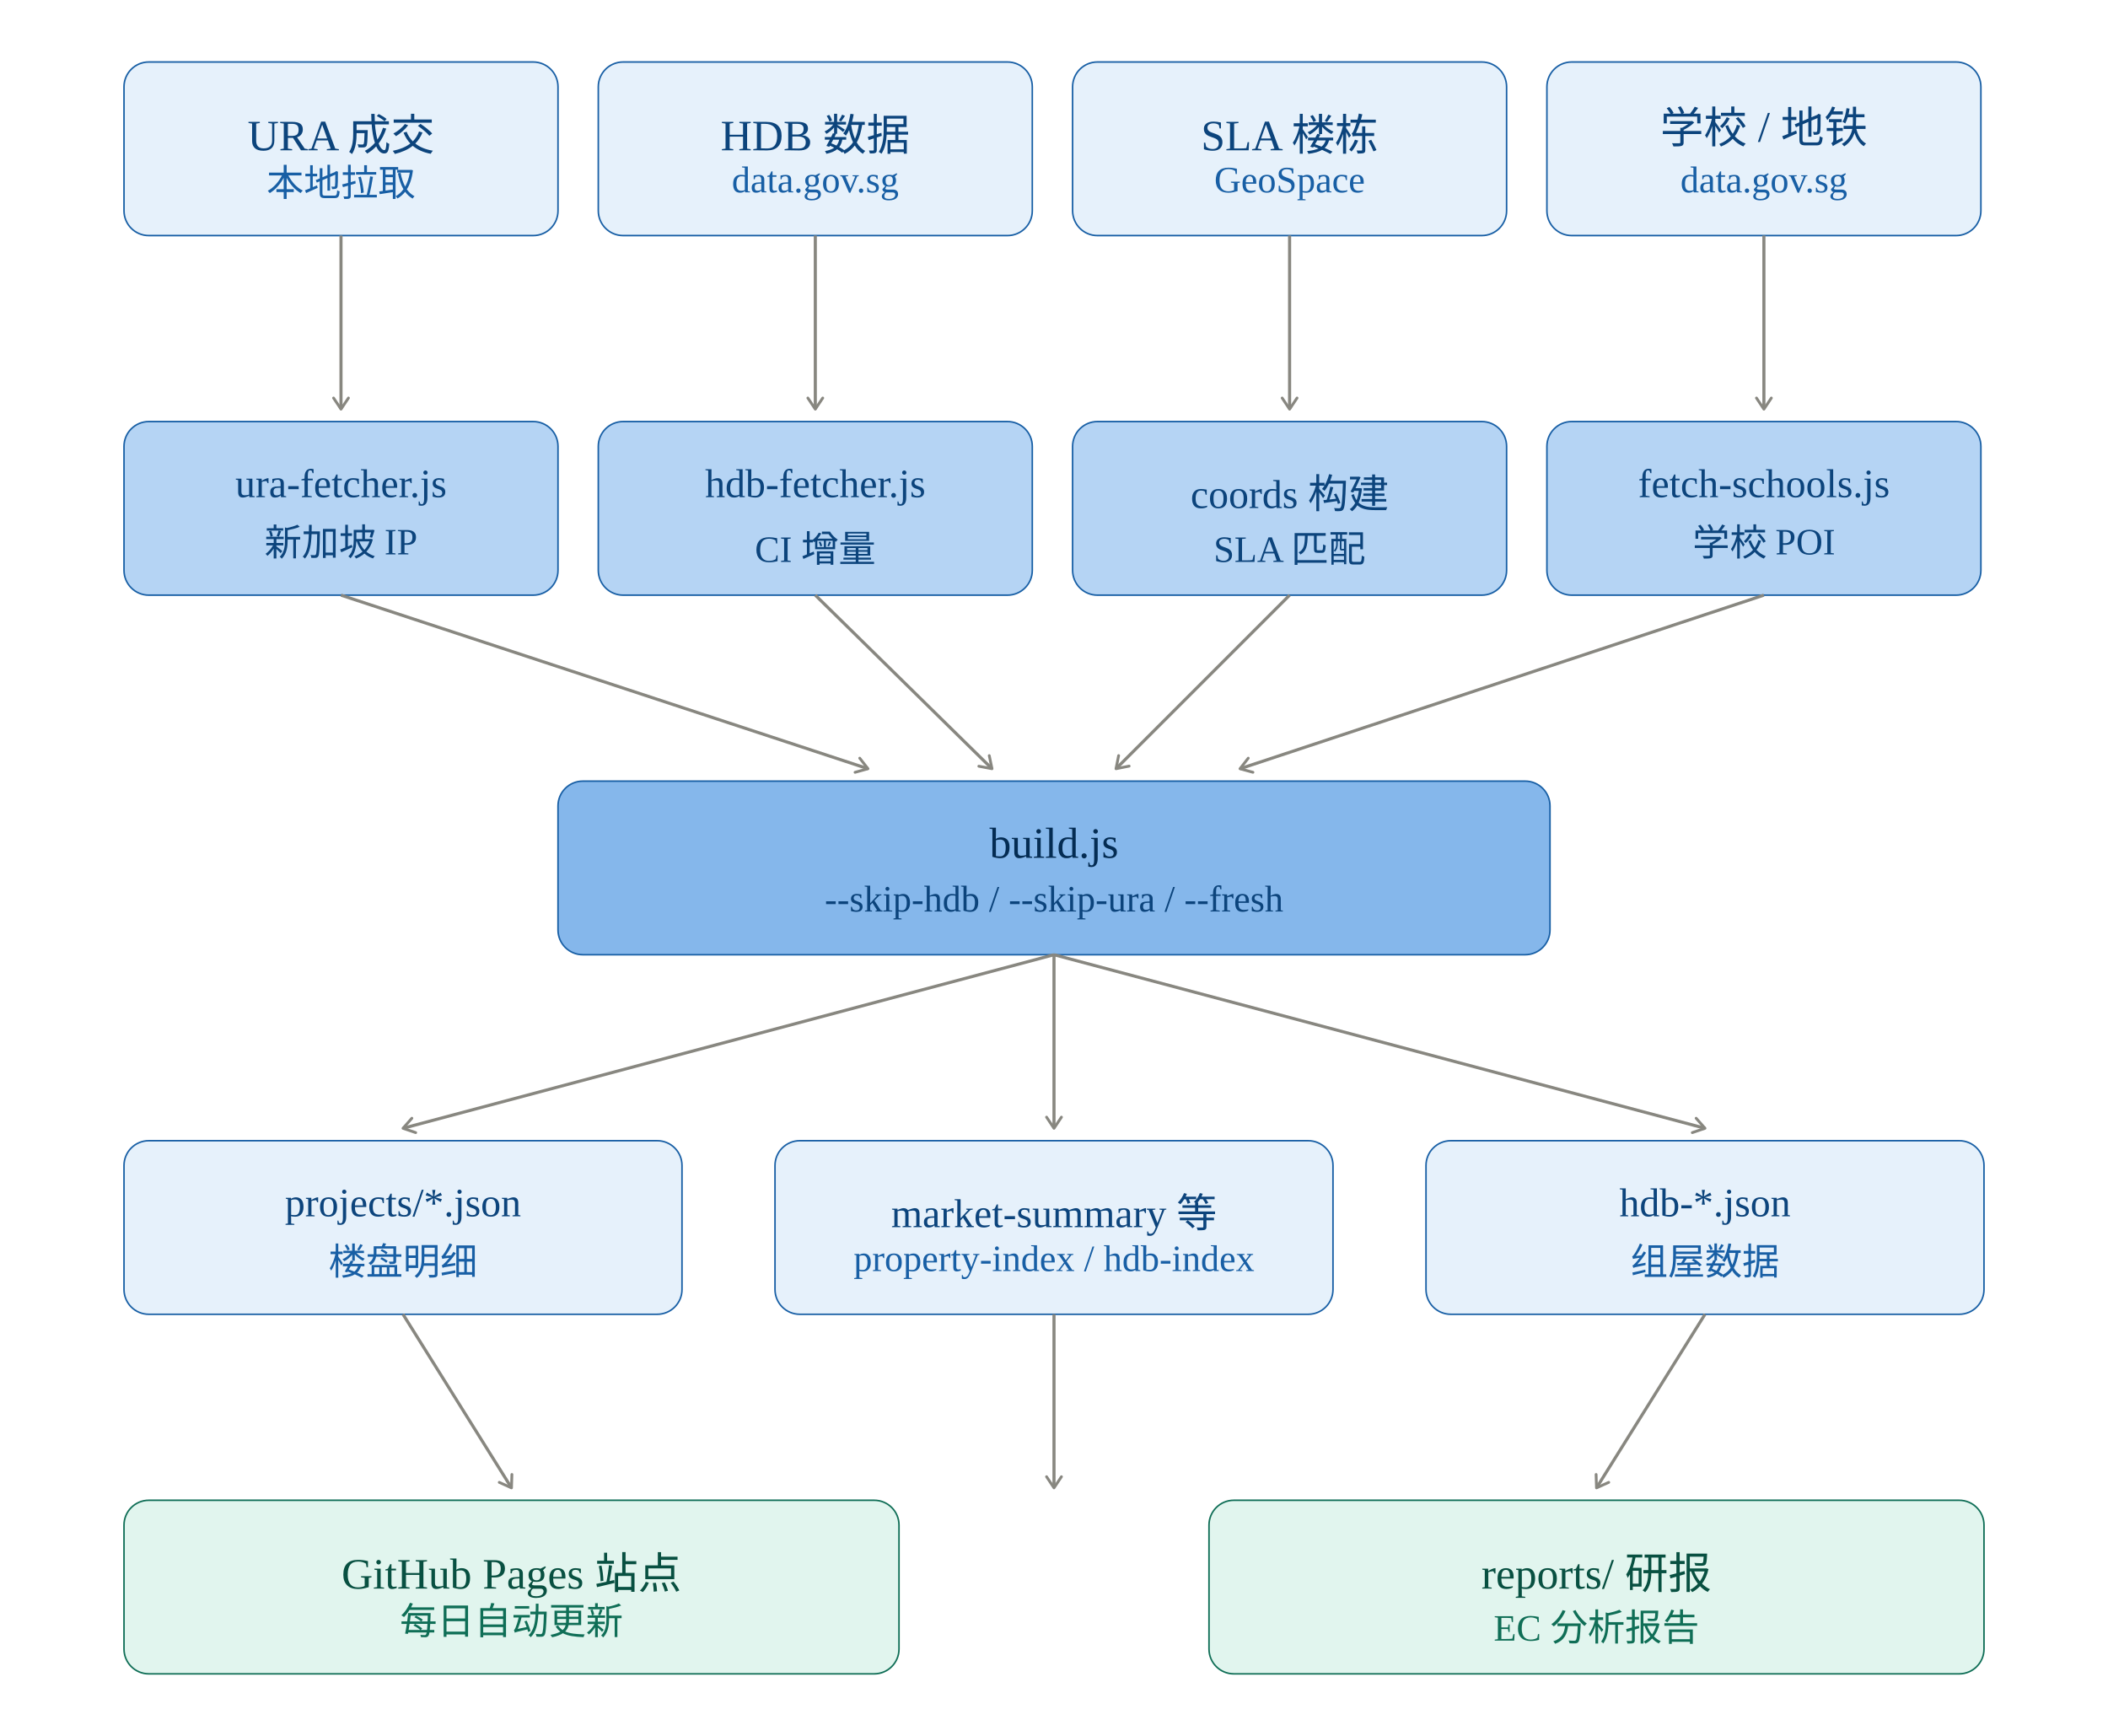
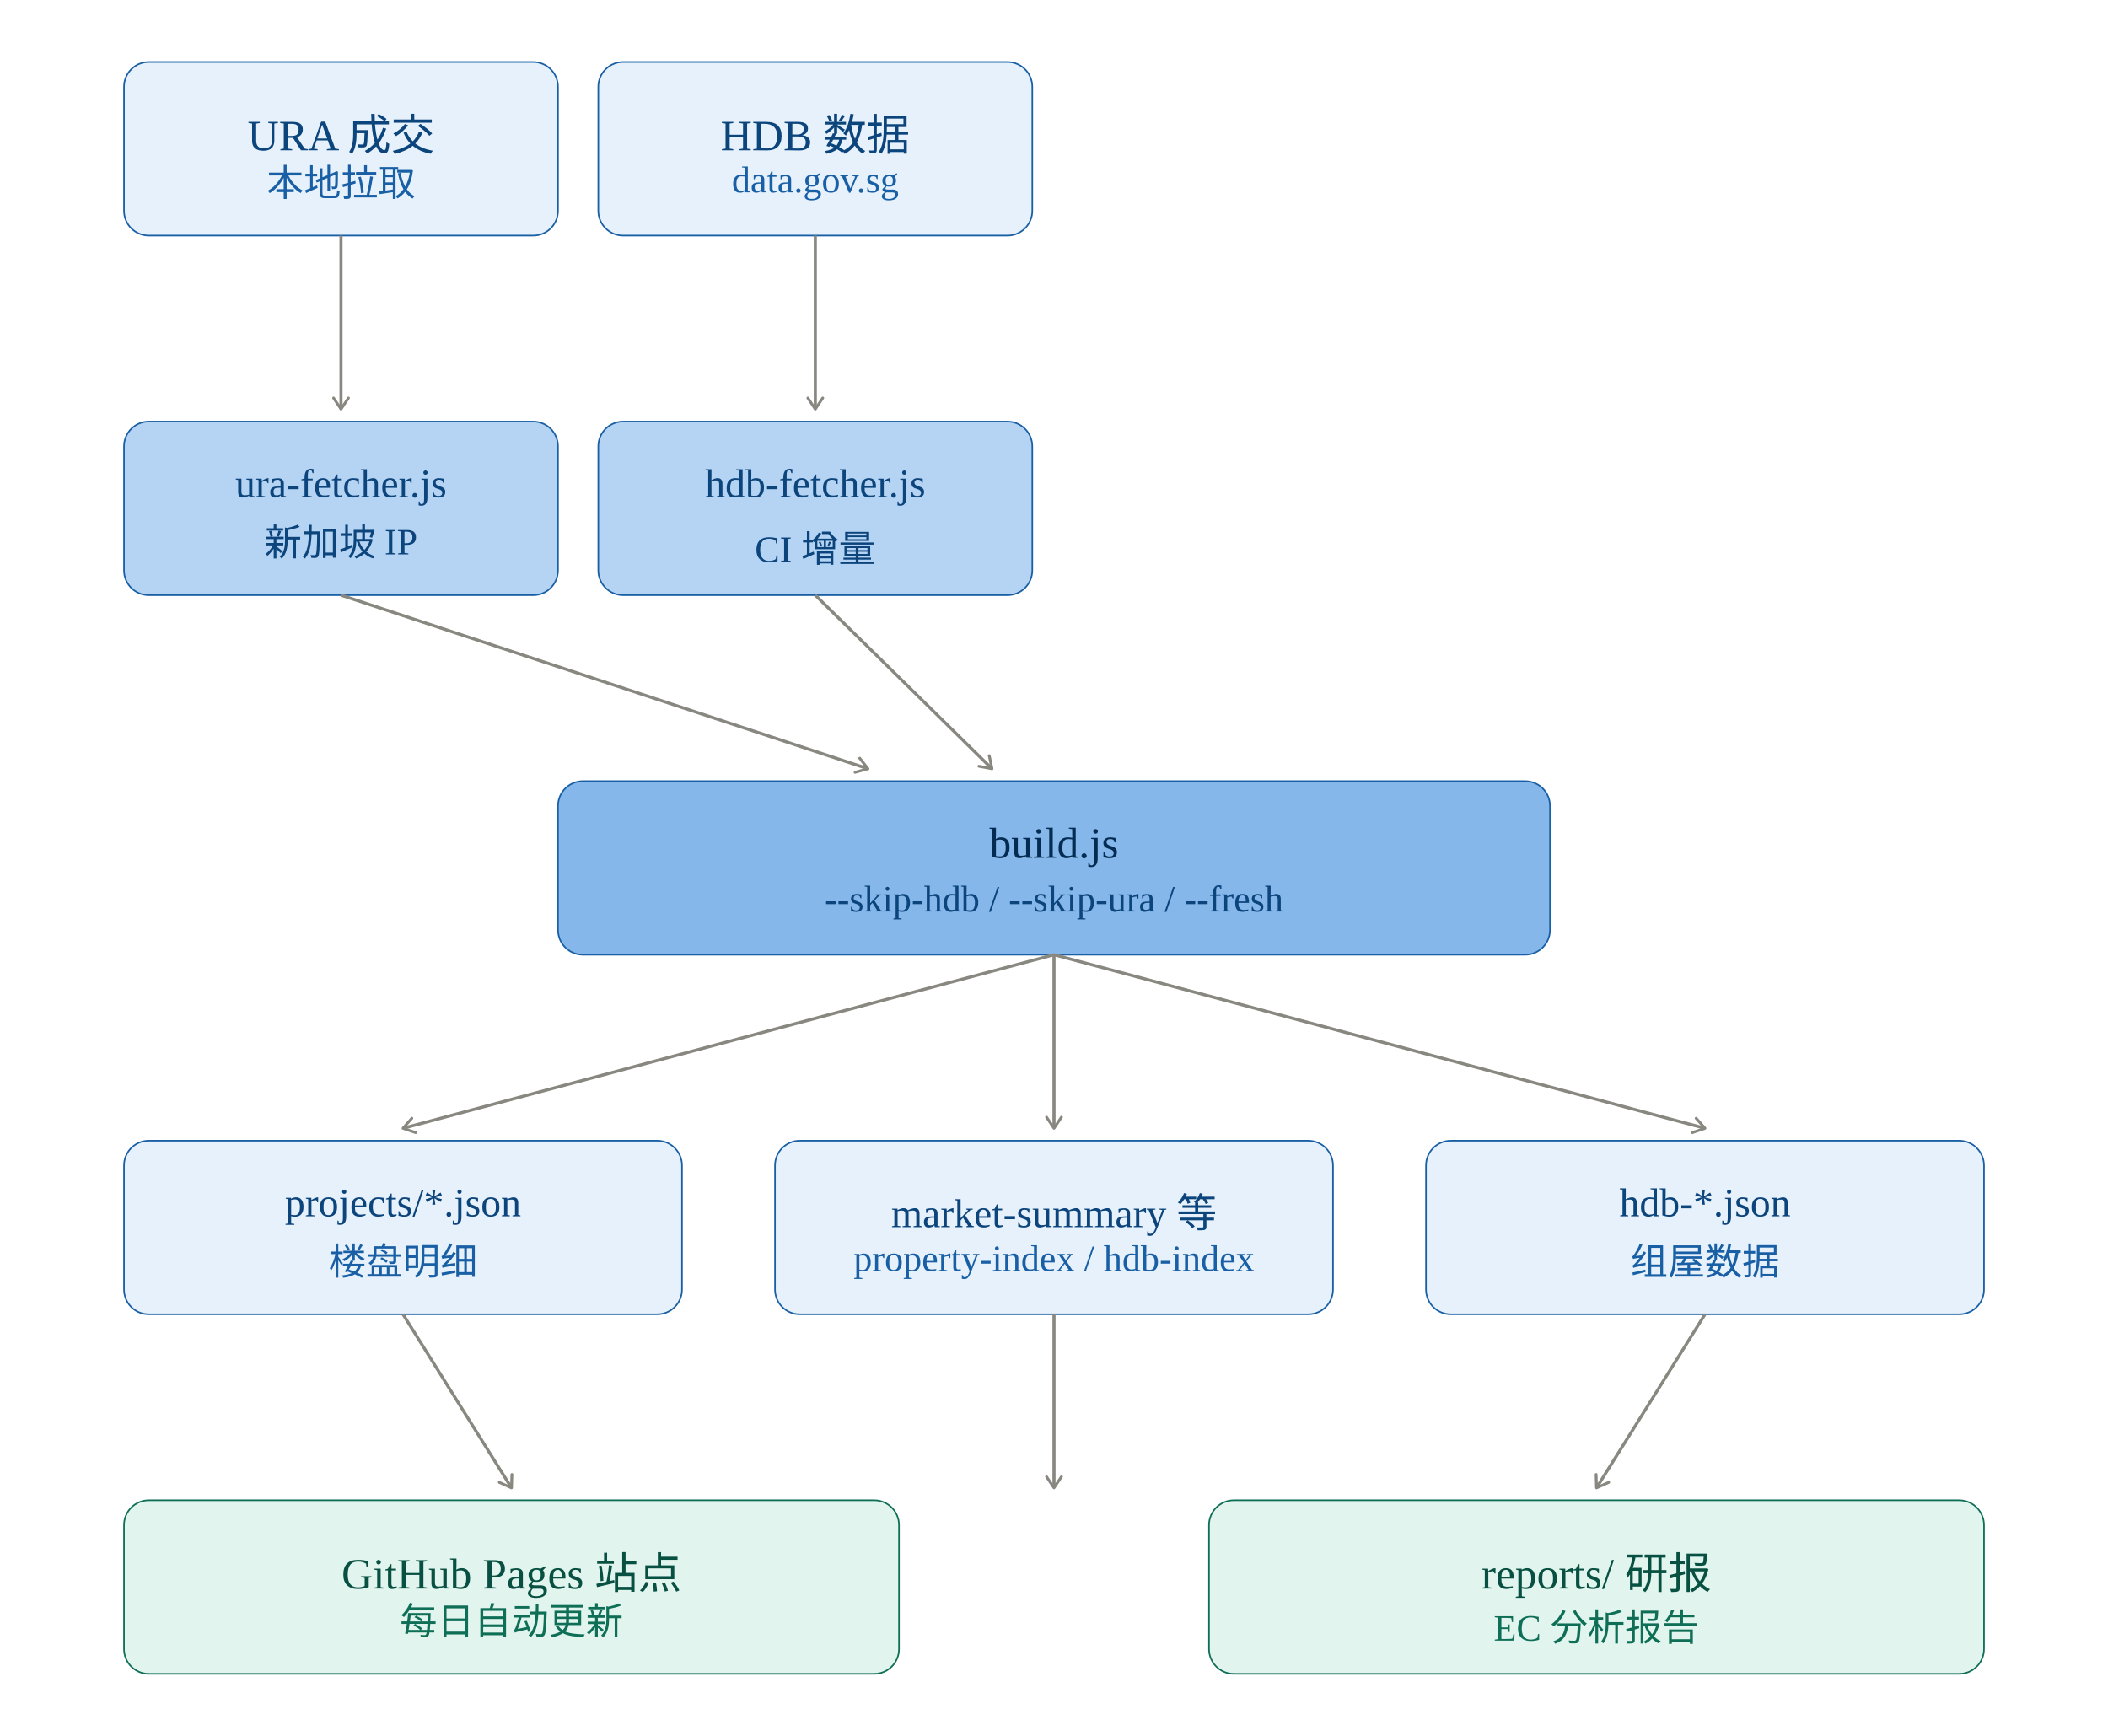
<svg xmlns="http://www.w3.org/2000/svg" viewBox="0 0 680 560" width="100%" role="img">
  <defs>
    <marker id="arrow" viewBox="0 0 10 10" refX="8" refY="5" markerWidth="6" markerHeight="6" orient="auto-start-reverse">
      <path d="M2 1L8 5L2 9" fill="none" stroke="context-stroke" stroke-width="1.5" stroke-linecap="round" stroke-linejoin="round" />
    </marker>
  </defs>
  <g>
    <rect x="40" y="20" width="140" height="56" rx="8" fill="#E6F1FB" stroke="#185FA5" stroke-width="0.5" />
    <text x="110" y="40" text-anchor="middle" dominant-baseline="central" font-size="14" font-weight="500" fill="#0C447C">URA 成交</text>
    <text x="110" y="58" text-anchor="middle" dominant-baseline="central" font-size="12" fill="#185FA5">本地拉取</text>
    <rect x="193" y="20" width="140" height="56" rx="8" fill="#E6F1FB" stroke="#185FA5" stroke-width="0.5" />
    <text x="263" y="40" text-anchor="middle" dominant-baseline="central" font-size="14" font-weight="500" fill="#0C447C">HDB 数据</text>
    <text x="263" y="58" text-anchor="middle" dominant-baseline="central" font-size="12" fill="#185FA5">data.gov.sg</text>
-     <rect x="346" y="20" width="140" height="56" rx="8" fill="#E6F1FB" stroke="#185FA5" stroke-width="0.5" />
-     <text x="416" y="40" text-anchor="middle" dominant-baseline="central" font-size="14" font-weight="500" fill="#0C447C">SLA 楼栋</text>
-     <text x="416" y="58" text-anchor="middle" dominant-baseline="central" font-size="12" fill="#185FA5">GeoSpace</text>
-     <rect x="499" y="20" width="140" height="56" rx="8" fill="#E6F1FB" stroke="#185FA5" stroke-width="0.5" />
-     <text x="569" y="40" text-anchor="middle" dominant-baseline="central" font-size="14" font-weight="500" fill="#0C447C">学校 / 地铁</text>
-     <text x="569" y="58" text-anchor="middle" dominant-baseline="central" font-size="12" fill="#185FA5">data.gov.sg</text>
  </g>
  <g>
    <rect x="40" y="136" width="140" height="56" rx="8" fill="#B5D4F4" stroke="#185FA5" stroke-width="0.5" />
    <text x="110" y="156" text-anchor="middle" dominant-baseline="central" font-size="13" font-weight="500" fill="#0C447C">ura-fetcher.js</text>
    <text x="110" y="174" text-anchor="middle" dominant-baseline="central" font-size="12" fill="#0C447C">新加坡 IP</text>
    <rect x="193" y="136" width="140" height="56" rx="8" fill="#B5D4F4" stroke="#185FA5" stroke-width="0.5" />
    <text x="263" y="156" text-anchor="middle" dominant-baseline="central" font-size="13" font-weight="500" fill="#0C447C">hdb-fetcher.js</text>
    <text x="263" y="174" text-anchor="middle" dominant-baseline="central" font-size="12" fill="#0C447C">CI 增量</text>
-     <rect x="346" y="136" width="140" height="56" rx="8" fill="#B5D4F4" stroke="#185FA5" stroke-width="0.5" />
-     <text x="416" y="156" text-anchor="middle" dominant-baseline="central" font-size="13" font-weight="500" fill="#0C447C">coords 构建</text>
-     <text x="416" y="174" text-anchor="middle" dominant-baseline="central" font-size="12" fill="#0C447C">SLA 匹配</text>
-     <rect x="499" y="136" width="140" height="56" rx="8" fill="#B5D4F4" stroke="#185FA5" stroke-width="0.5" />
-     <text x="569" y="156" text-anchor="middle" dominant-baseline="central" font-size="13" font-weight="500" fill="#0C447C">fetch-schools.js</text>
-     <text x="569" y="174" text-anchor="middle" dominant-baseline="central" font-size="12" fill="#0C447C">学校 POI</text>
  </g>
  <rect x="180" y="252" width="320" height="56" rx="8" fill="#85B7EB" stroke="#185FA5" stroke-width="0.5" />
  <text x="340" y="272" text-anchor="middle" dominant-baseline="central" font-size="14" font-weight="500" fill="#042C53">build.js</text>
  <text x="340" y="290" text-anchor="middle" dominant-baseline="central" font-size="12" fill="#0C447C">--skip-hdb / --skip-ura / --fresh</text>
  <g>
    <rect x="40" y="368" width="180" height="56" rx="8" fill="#E6F1FB" stroke="#185FA5" stroke-width="0.5" />
    <text x="130" y="388" text-anchor="middle" dominant-baseline="central" font-size="13" font-weight="500" fill="#0C447C">projects/*.json</text>
    <text x="130" y="406" text-anchor="middle" dominant-baseline="central" font-size="12" fill="#185FA5">楼盘明细</text>
    <rect x="250" y="368" width="180" height="56" rx="8" fill="#E6F1FB" stroke="#185FA5" stroke-width="0.5" />
    <text x="340" y="388" text-anchor="middle" dominant-baseline="central" font-size="13" font-weight="500" fill="#0C447C">market-summary 等</text>
    <text x="340" y="406" text-anchor="middle" dominant-baseline="central" font-size="12" fill="#185FA5">property-index / hdb-index</text>
    <rect x="460" y="368" width="180" height="56" rx="8" fill="#E6F1FB" stroke="#185FA5" stroke-width="0.5" />
    <text x="550" y="388" text-anchor="middle" dominant-baseline="central" font-size="13" font-weight="500" fill="#0C447C">hdb-*.json</text>
    <text x="550" y="406" text-anchor="middle" dominant-baseline="central" font-size="12" fill="#185FA5">组屋数据</text>
  </g>
  <g>
    <rect x="40" y="484" width="250" height="56" rx="8" fill="#E1F5EE" stroke="#0F6E56" stroke-width="0.5" />
    <text x="165" y="504" text-anchor="middle" dominant-baseline="central" font-size="14" font-weight="500" fill="#085041">GitHub Pages 站点</text>
    <text x="165" y="522" text-anchor="middle" dominant-baseline="central" font-size="12" fill="#0F6E56">每日自动更新</text>
    <rect x="390" y="484" width="250" height="56" rx="8" fill="#E1F5EE" stroke="#0F6E56" stroke-width="0.5" />
    <text x="515" y="504" text-anchor="middle" dominant-baseline="central" font-size="14" font-weight="500" fill="#085041">reports/ 研报</text>
    <text x="515" y="522" text-anchor="middle" dominant-baseline="central" font-size="12" fill="#0F6E56">EC 分析报告</text>
  </g>
  <line x1="110" y1="76" x2="110" y2="132" stroke="#888780" stroke-width="1" marker-end="url(#arrow)" />
  <line x1="263" y1="76" x2="263" y2="132" stroke="#888780" stroke-width="1" marker-end="url(#arrow)" />
-   <line x1="416" y1="76" x2="416" y2="132" stroke="#888780" stroke-width="1" marker-end="url(#arrow)" />
-   <line x1="569" y1="76" x2="569" y2="132" stroke="#888780" stroke-width="1" marker-end="url(#arrow)" />
  <line x1="110" y1="192" x2="280" y2="248" stroke="#888780" stroke-width="1" marker-end="url(#arrow)" />
  <line x1="263" y1="192" x2="320" y2="248" stroke="#888780" stroke-width="1" marker-end="url(#arrow)" />
-   <line x1="416" y1="192" x2="360" y2="248" stroke="#888780" stroke-width="1" marker-end="url(#arrow)" />
-   <line x1="569" y1="192" x2="400" y2="248" stroke="#888780" stroke-width="1" marker-end="url(#arrow)" />
  <line x1="340" y1="308" x2="130" y2="364" stroke="#888780" stroke-width="1" marker-end="url(#arrow)" />
  <line x1="340" y1="308" x2="340" y2="364" stroke="#888780" stroke-width="1" marker-end="url(#arrow)" />
  <line x1="340" y1="308" x2="550" y2="364" stroke="#888780" stroke-width="1" marker-end="url(#arrow)" />
  <line x1="130" y1="424" x2="165" y2="480" stroke="#888780" stroke-width="1" marker-end="url(#arrow)" />
  <line x1="340" y1="424" x2="340" y2="480" stroke="#888780" stroke-width="1" marker-end="url(#arrow)" />
  <line x1="550" y1="424" x2="515" y2="480" stroke="#888780" stroke-width="1" marker-end="url(#arrow)" />
</svg>
